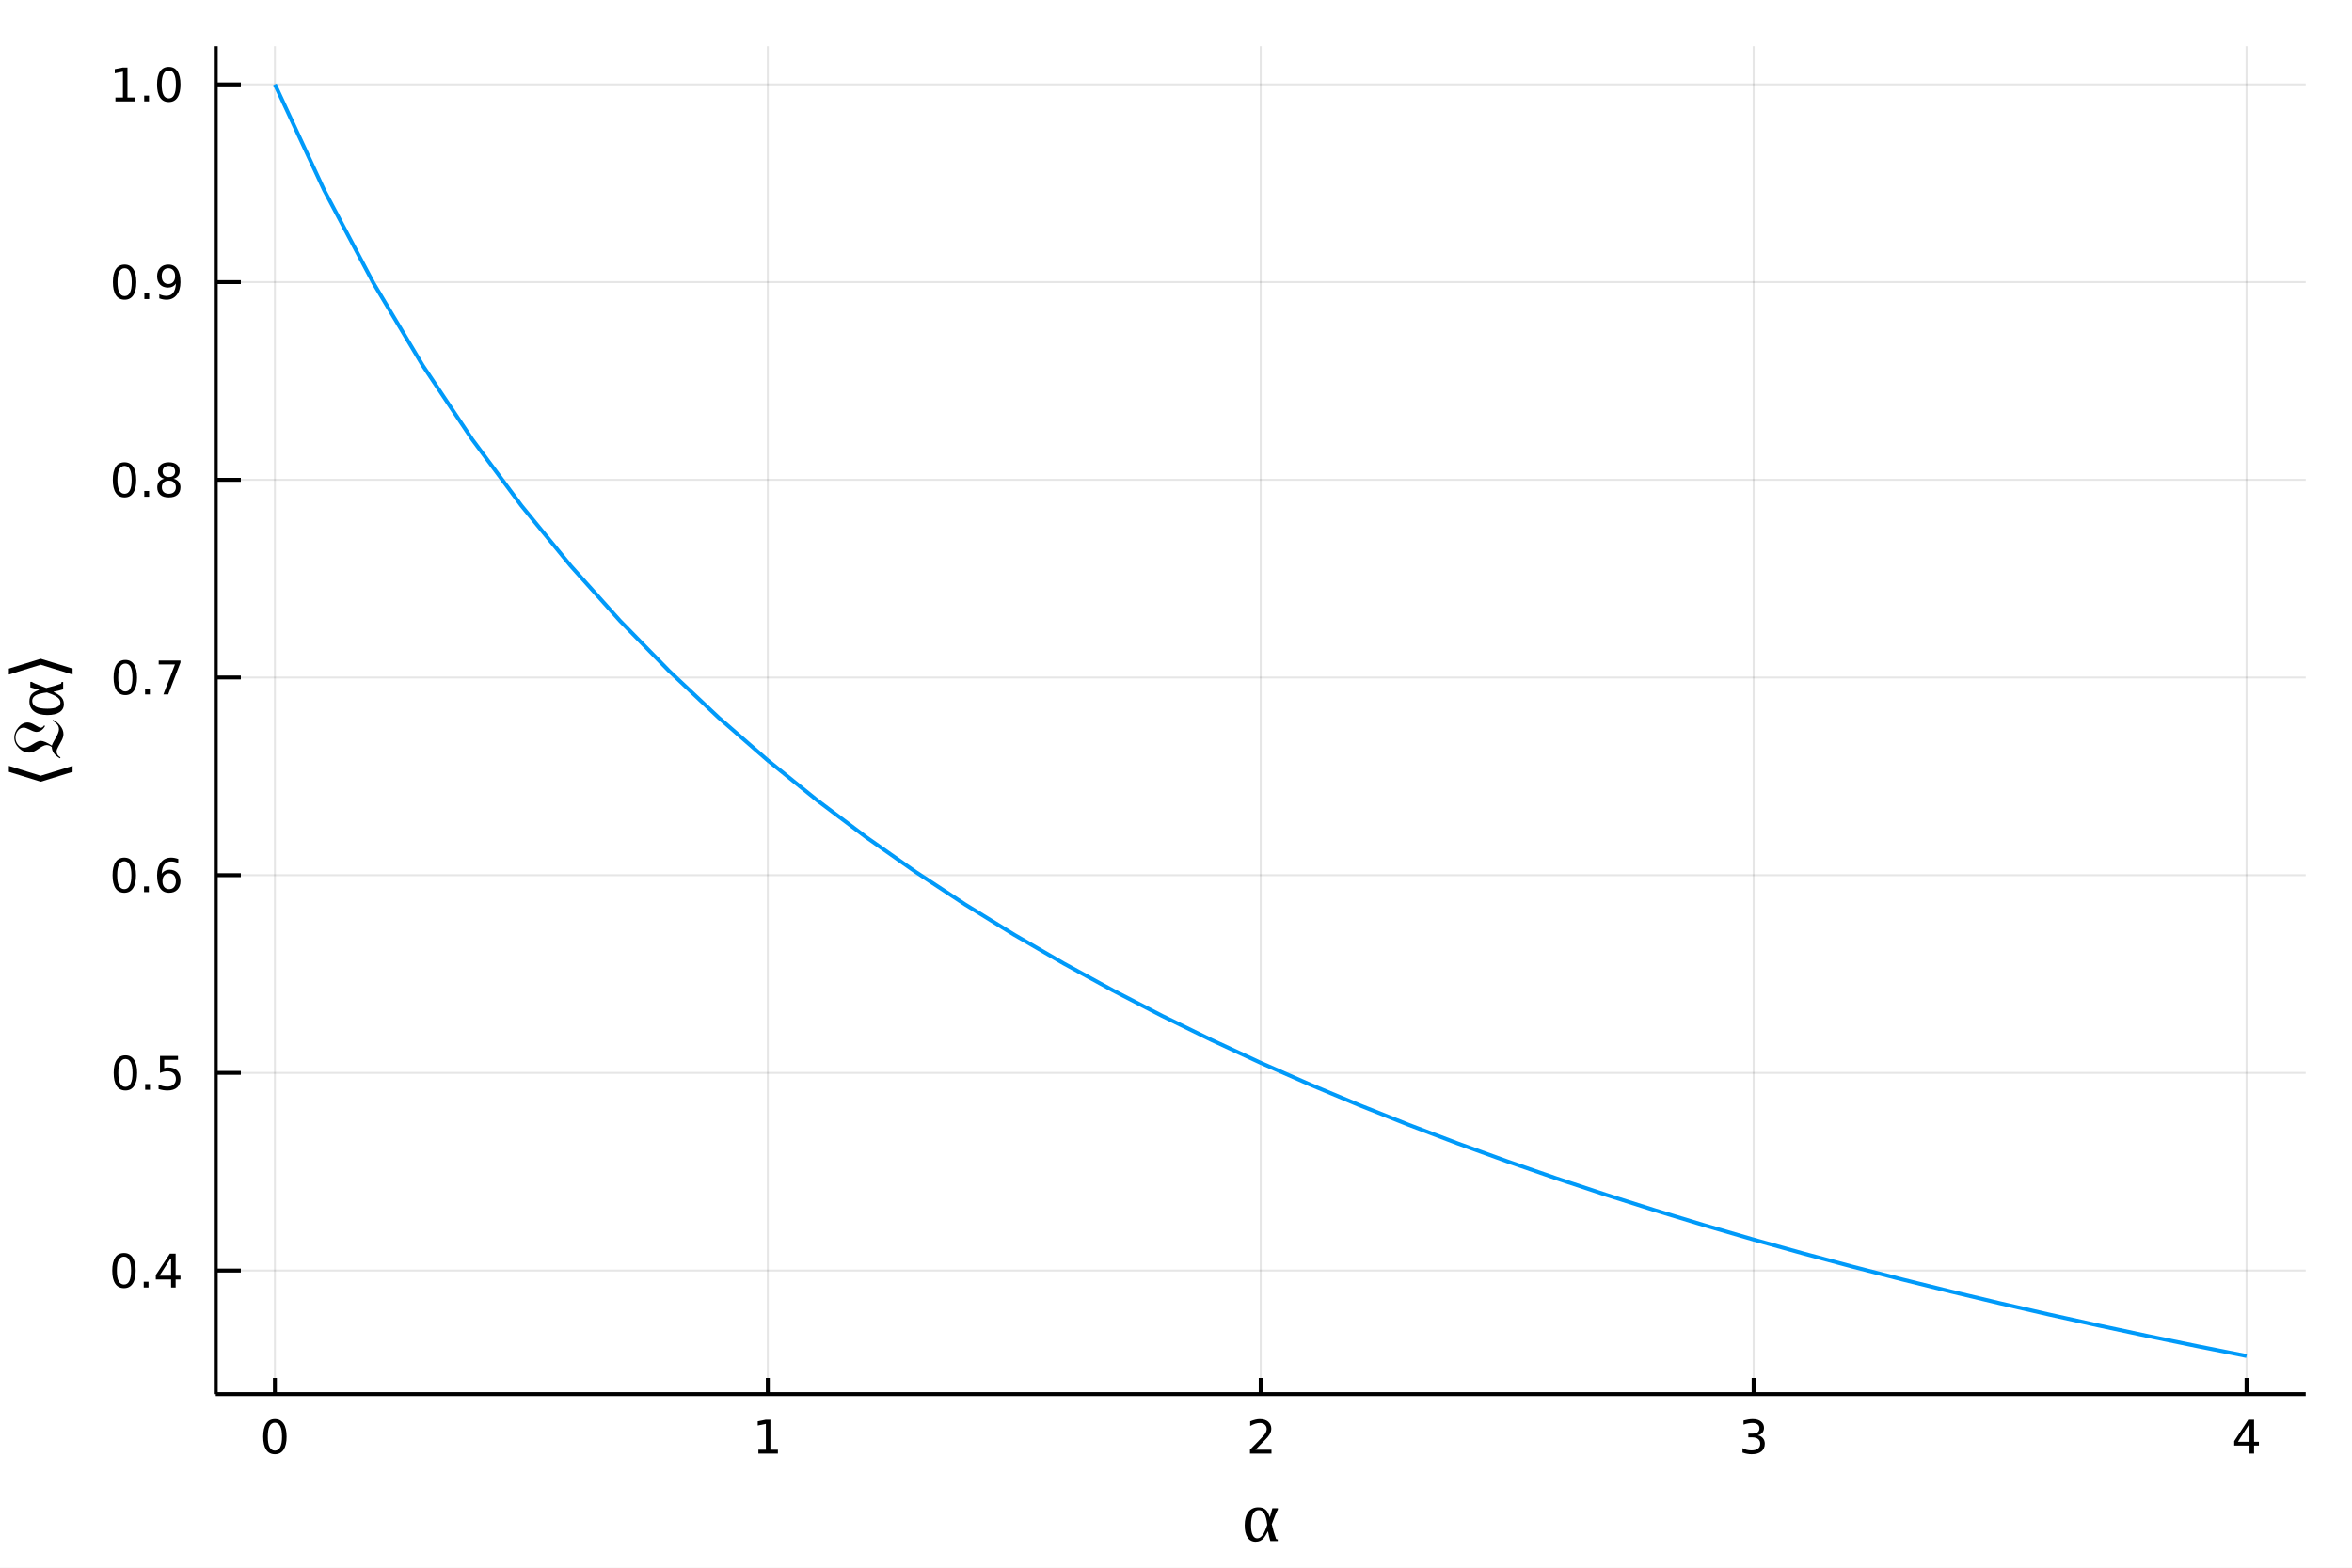
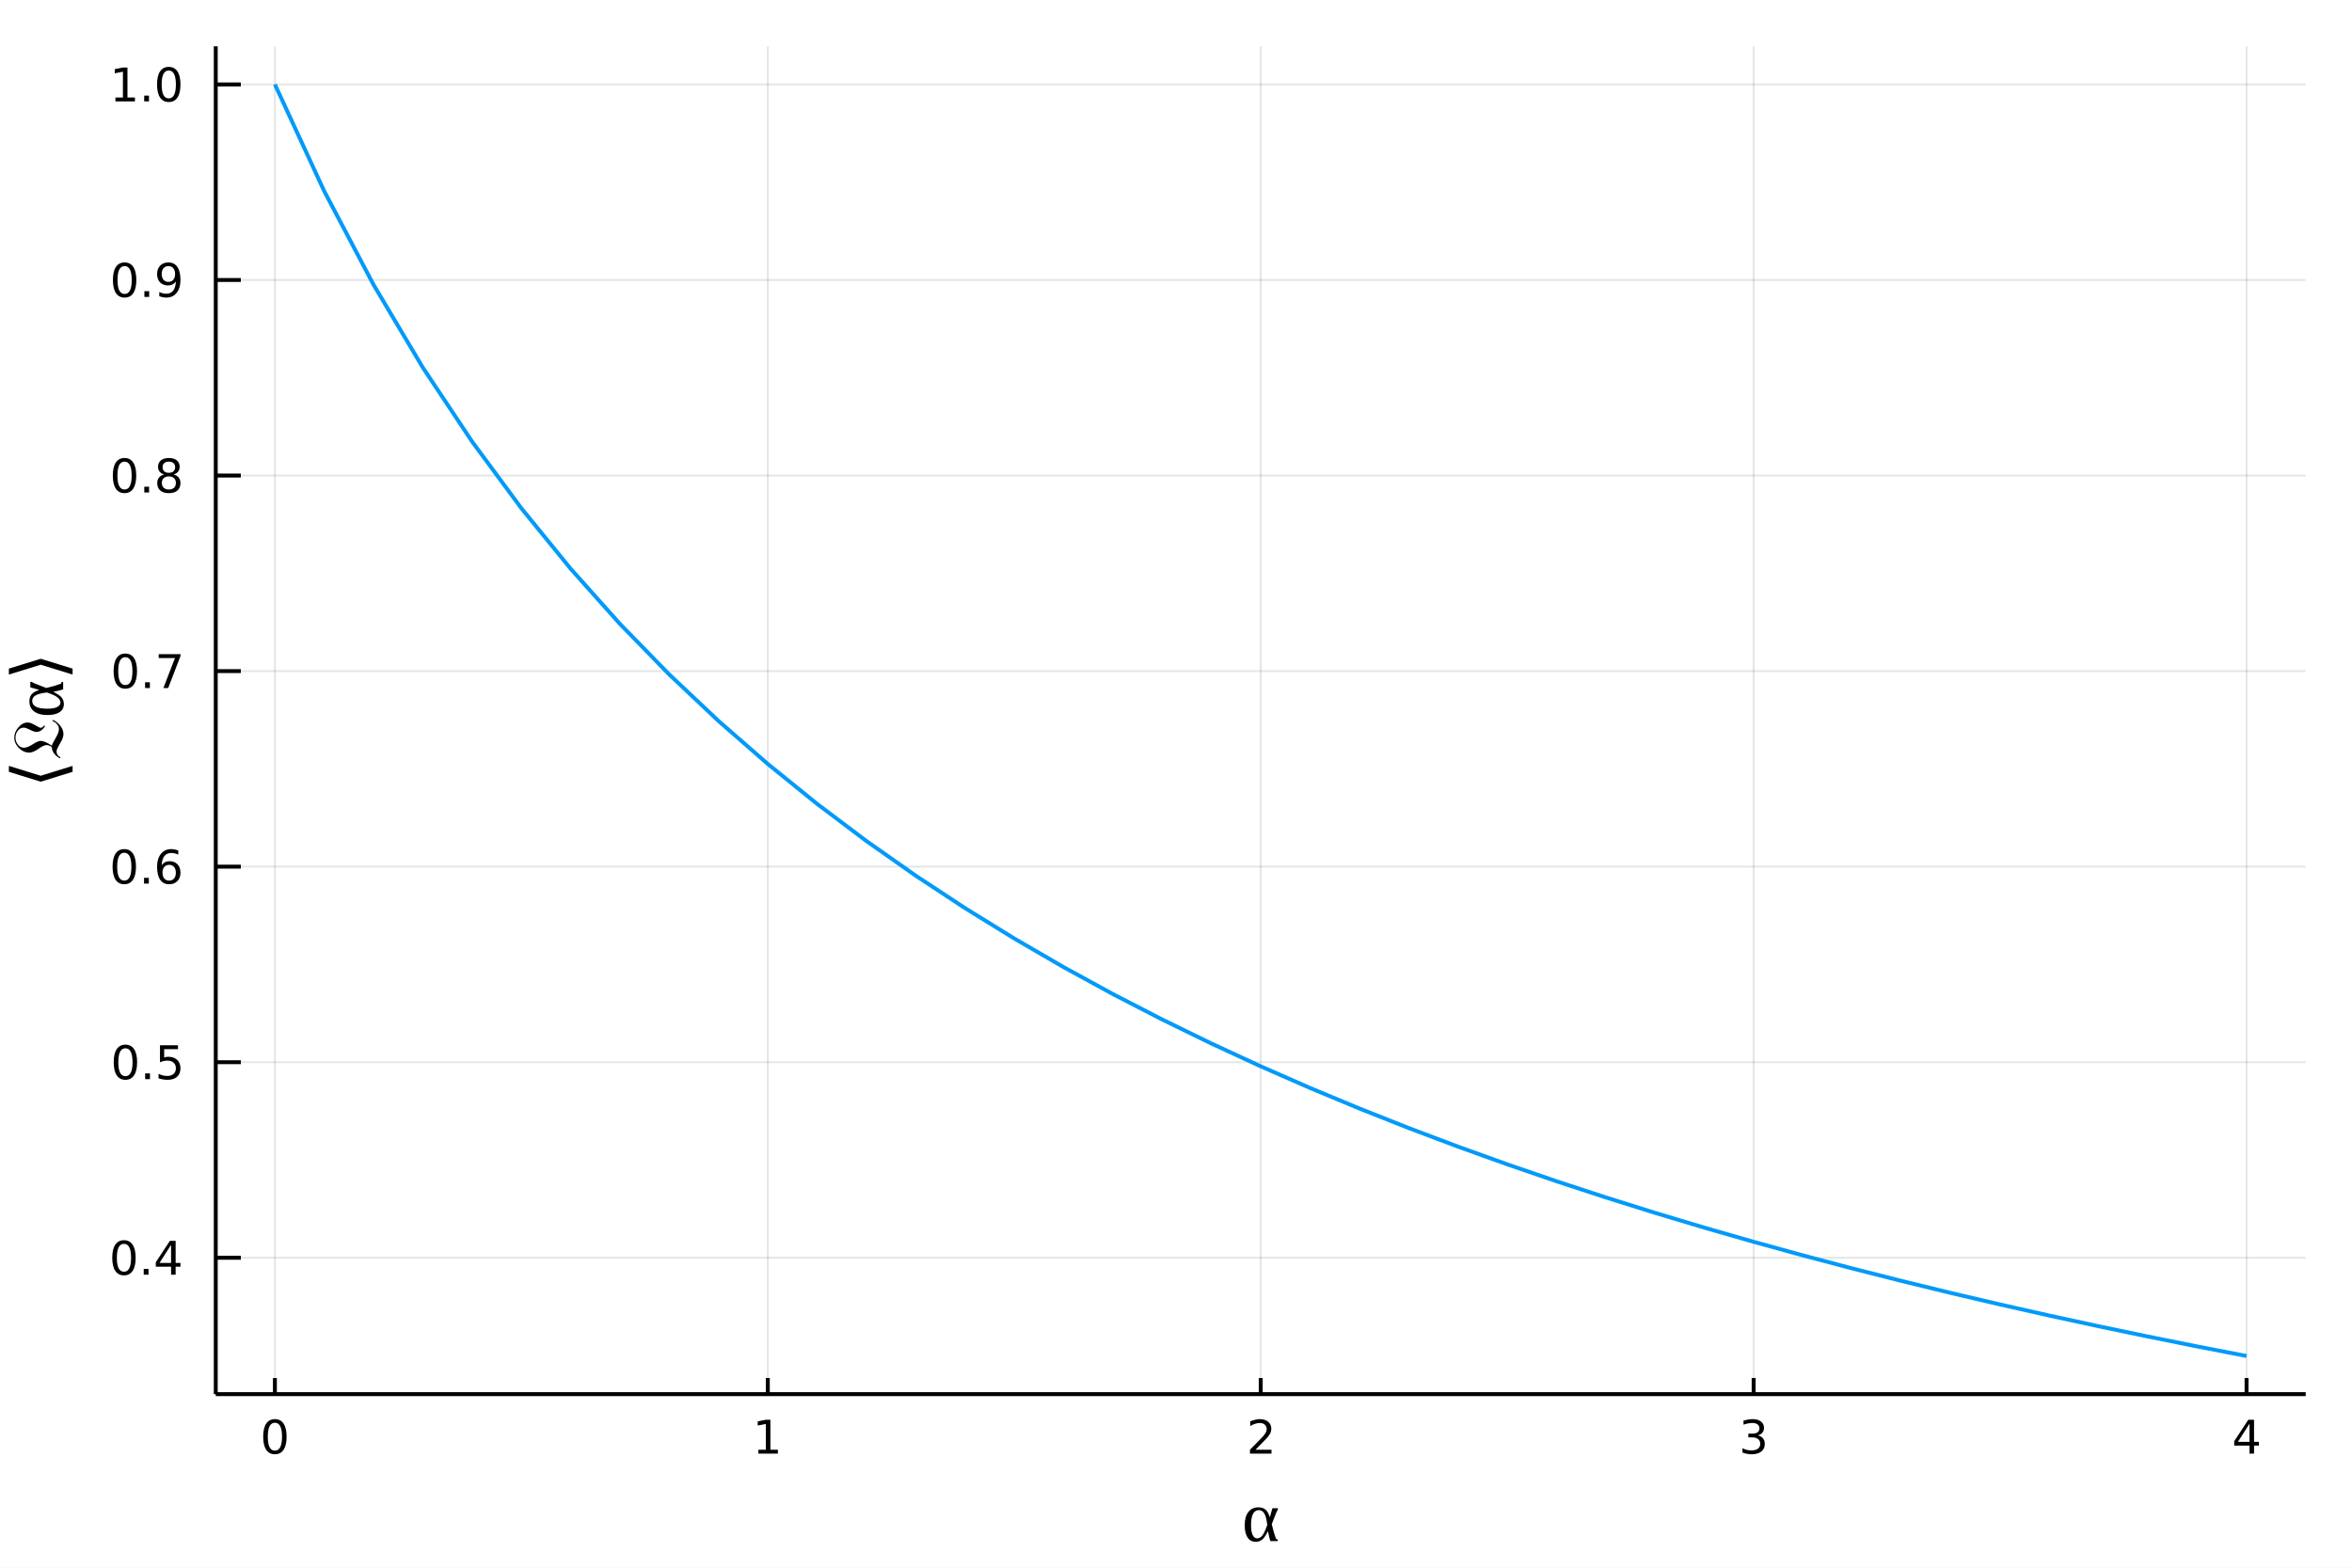
<svg xmlns="http://www.w3.org/2000/svg" width="600" height="400" viewBox="0 0 2400 1600">
  <defs>
-     <clipPath id="clip570">
+     <clipPath id="clip580">
      <rect x="0" y="0" width="2400" height="1600" />
    </clipPath>
  </defs>
-   <path clip-path="url(#clip570)" d=" M0 1600 L2400 1600 L2400 0 L0 0  Z   " fill="#ffffff" fill-rule="evenodd" fill-opacity="1" />
+   <path clip-path="url(#clip580)" d=" M0 1600 L2400 1600 L2400 0 L0 0  Z   " fill="#ffffff" fill-rule="evenodd" fill-opacity="1" />
  <defs>
-     <clipPath id="clip571">
+     <clipPath id="clip581">
      <rect x="480" y="0" width="1681" height="1600" />
    </clipPath>
  </defs>
-   <path clip-path="url(#clip570)" d=" M220.153 1422.89 L2352.76 1422.89 L2352.76 47.244 L220.153 47.244  Z   " fill="#ffffff" fill-rule="evenodd" fill-opacity="1" />
+   <path clip-path="url(#clip580)" d=" M220.153 1422.89 L2352.76 1422.89 L2352.76 47.244 L220.153 47.244  Z   " fill="#ffffff" fill-rule="evenodd" fill-opacity="1" />
  <defs>
-     <clipPath id="clip572">
+     <clipPath id="clip582">
      <rect x="220" y="47" width="2134" height="1377" />
    </clipPath>
  </defs>
-   <polyline clip-path="url(#clip572)" style="stroke:#000000; stroke-linecap:butt; stroke-linejoin:round; stroke-width:2; stroke-opacity:0.1; fill:none" points="   280.51,1422.89 280.51,47.244    " />
-   <polyline clip-path="url(#clip572)" style="stroke:#000000; stroke-linecap:butt; stroke-linejoin:round; stroke-width:2; stroke-opacity:0.1; fill:none" points="   783.482,1422.89 783.482,47.244    " />
-   <polyline clip-path="url(#clip572)" style="stroke:#000000; stroke-linecap:butt; stroke-linejoin:round; stroke-width:2; stroke-opacity:0.1; fill:none" points="   1286.45,1422.89 1286.45,47.244    " />
-   <polyline clip-path="url(#clip572)" style="stroke:#000000; stroke-linecap:butt; stroke-linejoin:round; stroke-width:2; stroke-opacity:0.1; fill:none" points="   1789.43,1422.89 1789.43,47.244    " />
-   <polyline clip-path="url(#clip572)" style="stroke:#000000; stroke-linecap:butt; stroke-linejoin:round; stroke-width:2; stroke-opacity:0.1; fill:none" points="   2292.4,1422.89 2292.4,47.244    " />
-   <polyline clip-path="url(#clip570)" style="stroke:#000000; stroke-linecap:butt; stroke-linejoin:round; stroke-width:4; stroke-opacity:1; fill:none" points="   220.153,1422.89 2352.76,1422.89    " />
-   <polyline clip-path="url(#clip570)" style="stroke:#000000; stroke-linecap:butt; stroke-linejoin:round; stroke-width:4; stroke-opacity:1; fill:none" points="   280.51,1422.89 280.51,1406.38    " />
-   <polyline clip-path="url(#clip570)" style="stroke:#000000; stroke-linecap:butt; stroke-linejoin:round; stroke-width:4; stroke-opacity:1; fill:none" points="   783.482,1422.89 783.482,1406.38    " />
-   <polyline clip-path="url(#clip570)" style="stroke:#000000; stroke-linecap:butt; stroke-linejoin:round; stroke-width:4; stroke-opacity:1; fill:none" points="   1286.45,1422.89 1286.45,1406.38    " />
-   <polyline clip-path="url(#clip570)" style="stroke:#000000; stroke-linecap:butt; stroke-linejoin:round; stroke-width:4; stroke-opacity:1; fill:none" points="   1789.43,1422.89 1789.43,1406.38    " />
-   <polyline clip-path="url(#clip570)" style="stroke:#000000; stroke-linecap:butt; stroke-linejoin:round; stroke-width:4; stroke-opacity:1; fill:none" points="   2292.4,1422.89 2292.4,1406.38    " />
-   <path clip-path="url(#clip570)" d="M280.51 1452.08 Q276.899 1452.08 275.07 1455.65 Q273.265 1459.19 273.265 1466.32 Q273.265 1473.43 275.07 1476.99 Q276.899 1480.53 280.51 1480.53 Q284.144 1480.53 285.95 1476.99 Q287.779 1473.43 287.779 1466.32 Q287.779 1459.19 285.95 1455.65 Q284.144 1452.08 280.51 1452.08 M280.51 1448.38 Q286.32 1448.38 289.376 1452.99 Q292.454 1457.57 292.454 1466.32 Q292.454 1475.05 289.376 1479.65 Q286.32 1484.24 280.51 1484.24 Q274.7 1484.24 271.621 1479.65 Q268.566 1475.05 268.566 1466.32 Q268.566 1457.57 271.621 1452.99 Q274.7 1448.38 280.51 1448.38 Z" fill="#000000" fill-rule="evenodd" fill-opacity="1" />
-   <path clip-path="url(#clip570)" d="M773.864 1479.63 L781.503 1479.63 L781.503 1453.26 L773.193 1454.93 L773.193 1450.67 L781.457 1449 L786.133 1449 L786.133 1479.63 L793.772 1479.63 L793.772 1483.56 L773.864 1483.56 L773.864 1479.63 Z" fill="#000000" fill-rule="evenodd" fill-opacity="1" />
-   <path clip-path="url(#clip570)" d="M1281.11 1479.63 L1297.43 1479.63 L1297.43 1483.56 L1275.48 1483.56 L1275.48 1479.63 Q1278.14 1476.87 1282.73 1472.25 Q1287.33 1467.59 1288.51 1466.25 Q1290.76 1463.73 1291.64 1461.99 Q1292.54 1460.23 1292.54 1458.54 Q1292.54 1455.79 1290.6 1454.05 Q1288.68 1452.31 1285.58 1452.31 Q1283.38 1452.31 1280.92 1453.08 Q1278.49 1453.84 1275.71 1455.39 L1275.71 1450.67 Q1278.54 1449.54 1280.99 1448.96 Q1283.45 1448.38 1285.48 1448.38 Q1290.85 1448.38 1294.05 1451.06 Q1297.24 1453.75 1297.24 1458.24 Q1297.24 1460.37 1296.43 1462.29 Q1295.64 1464.19 1293.54 1466.78 Q1292.96 1467.45 1289.86 1470.67 Q1286.76 1473.87 1281.11 1479.63 Z" fill="#000000" fill-rule="evenodd" fill-opacity="1" />
-   <path clip-path="url(#clip570)" d="M1793.67 1464.93 Q1797.03 1465.65 1798.91 1467.92 Q1800.8 1470.19 1800.8 1473.52 Q1800.8 1478.63 1797.29 1481.44 Q1793.77 1484.24 1787.29 1484.24 Q1785.11 1484.24 1782.8 1483.8 Q1780.5 1483.38 1778.05 1482.52 L1778.05 1478.01 Q1779.99 1479.14 1782.31 1479.72 Q1784.62 1480.3 1787.15 1480.3 Q1791.54 1480.3 1793.84 1478.56 Q1796.15 1476.83 1796.15 1473.52 Q1796.15 1470.46 1794 1468.75 Q1791.87 1467.01 1788.05 1467.01 L1784.02 1467.01 L1784.02 1463.17 L1788.23 1463.17 Q1791.68 1463.17 1793.51 1461.81 Q1795.34 1460.42 1795.34 1457.82 Q1795.34 1455.16 1793.44 1453.75 Q1791.57 1452.31 1788.05 1452.31 Q1786.13 1452.31 1783.93 1452.73 Q1781.73 1453.15 1779.09 1454.03 L1779.09 1449.86 Q1781.75 1449.12 1784.07 1448.75 Q1786.41 1448.38 1788.47 1448.38 Q1793.79 1448.38 1796.89 1450.81 Q1799.99 1453.22 1799.99 1457.34 Q1799.99 1460.21 1798.35 1462.2 Q1796.71 1464.17 1793.67 1464.93 Z" fill="#000000" fill-rule="evenodd" fill-opacity="1" />
-   <path clip-path="url(#clip570)" d="M2295.41 1453.08 L2283.6 1471.53 L2295.41 1471.53 L2295.41 1453.08 M2294.18 1449 L2300.06 1449 L2300.06 1471.53 L2304.99 1471.53 L2304.99 1475.42 L2300.06 1475.42 L2300.06 1483.56 L2295.41 1483.56 L2295.41 1475.42 L2279.81 1475.42 L2279.81 1470.9 L2294.18 1449 Z" fill="#000000" fill-rule="evenodd" fill-opacity="1" />
-   <g clip-path="url(#clip570)">
+   <polyline clip-path="url(#clip582)" style="stroke:#000000; stroke-linecap:butt; stroke-linejoin:round; stroke-width:2; stroke-opacity:0.1; fill:none" points="   280.51,1422.89 280.51,47.244    " />
+   <polyline clip-path="url(#clip582)" style="stroke:#000000; stroke-linecap:butt; stroke-linejoin:round; stroke-width:2; stroke-opacity:0.1; fill:none" points="   783.482,1422.89 783.482,47.244    " />
+   <polyline clip-path="url(#clip582)" style="stroke:#000000; stroke-linecap:butt; stroke-linejoin:round; stroke-width:2; stroke-opacity:0.1; fill:none" points="   1286.45,1422.89 1286.45,47.244    " />
+   <polyline clip-path="url(#clip582)" style="stroke:#000000; stroke-linecap:butt; stroke-linejoin:round; stroke-width:2; stroke-opacity:0.1; fill:none" points="   1789.43,1422.89 1789.43,47.244    " />
+   <polyline clip-path="url(#clip582)" style="stroke:#000000; stroke-linecap:butt; stroke-linejoin:round; stroke-width:2; stroke-opacity:0.1; fill:none" points="   2292.4,1422.89 2292.4,47.244    " />
+   <polyline clip-path="url(#clip580)" style="stroke:#000000; stroke-linecap:butt; stroke-linejoin:round; stroke-width:4; stroke-opacity:1; fill:none" points="   220.153,1422.89 2352.76,1422.89    " />
+   <polyline clip-path="url(#clip580)" style="stroke:#000000; stroke-linecap:butt; stroke-linejoin:round; stroke-width:4; stroke-opacity:1; fill:none" points="   280.51,1422.89 280.51,1406.38    " />
+   <polyline clip-path="url(#clip580)" style="stroke:#000000; stroke-linecap:butt; stroke-linejoin:round; stroke-width:4; stroke-opacity:1; fill:none" points="   783.482,1422.89 783.482,1406.38    " />
+   <polyline clip-path="url(#clip580)" style="stroke:#000000; stroke-linecap:butt; stroke-linejoin:round; stroke-width:4; stroke-opacity:1; fill:none" points="   1286.45,1422.89 1286.45,1406.38    " />
+   <polyline clip-path="url(#clip580)" style="stroke:#000000; stroke-linecap:butt; stroke-linejoin:round; stroke-width:4; stroke-opacity:1; fill:none" points="   1789.43,1422.89 1789.43,1406.38    " />
+   <polyline clip-path="url(#clip580)" style="stroke:#000000; stroke-linecap:butt; stroke-linejoin:round; stroke-width:4; stroke-opacity:1; fill:none" points="   2292.4,1422.89 2292.4,1406.38    " />
+   <path clip-path="url(#clip580)" d="M280.51 1452.08 Q276.899 1452.08 275.07 1455.65 Q273.265 1459.19 273.265 1466.32 Q273.265 1473.43 275.07 1476.99 Q276.899 1480.53 280.51 1480.53 Q284.144 1480.53 285.95 1476.99 Q287.779 1473.43 287.779 1466.32 Q287.779 1459.19 285.95 1455.65 Q284.144 1452.08 280.51 1452.08 M280.51 1448.38 Q286.32 1448.38 289.376 1452.99 Q292.454 1457.57 292.454 1466.32 Q292.454 1475.05 289.376 1479.65 Q286.32 1484.24 280.51 1484.24 Q274.7 1484.24 271.621 1479.65 Q268.566 1475.05 268.566 1466.32 Q268.566 1457.57 271.621 1452.99 Q274.7 1448.38 280.51 1448.38 Z" fill="#000000" fill-rule="evenodd" fill-opacity="1" />
+   <path clip-path="url(#clip580)" d="M773.864 1479.63 L781.503 1479.63 L781.503 1453.26 L773.193 1454.93 L773.193 1450.67 L781.457 1449 L786.133 1449 L786.133 1479.63 L793.772 1479.63 L793.772 1483.56 L773.864 1483.56 L773.864 1479.63 Z" fill="#000000" fill-rule="evenodd" fill-opacity="1" />
+   <path clip-path="url(#clip580)" d="M1281.11 1479.63 L1297.43 1479.63 L1297.43 1483.56 L1275.48 1483.56 L1275.48 1479.63 Q1278.14 1476.87 1282.73 1472.25 Q1287.33 1467.59 1288.51 1466.25 Q1290.76 1463.73 1291.64 1461.99 Q1292.54 1460.23 1292.54 1458.54 Q1292.54 1455.79 1290.6 1454.05 Q1288.68 1452.31 1285.58 1452.31 Q1283.38 1452.31 1280.92 1453.08 Q1278.49 1453.84 1275.71 1455.39 L1275.71 1450.67 Q1278.54 1449.54 1280.99 1448.96 Q1283.45 1448.38 1285.48 1448.38 Q1290.85 1448.38 1294.05 1451.06 Q1297.24 1453.75 1297.24 1458.24 Q1297.24 1460.37 1296.43 1462.29 Q1295.64 1464.19 1293.54 1466.78 Q1292.96 1467.45 1289.86 1470.67 Q1286.76 1473.87 1281.11 1479.63 Z" fill="#000000" fill-rule="evenodd" fill-opacity="1" />
+   <path clip-path="url(#clip580)" d="M1793.67 1464.93 Q1797.03 1465.65 1798.91 1467.92 Q1800.8 1470.19 1800.8 1473.52 Q1800.8 1478.63 1797.29 1481.44 Q1793.77 1484.24 1787.29 1484.24 Q1785.11 1484.24 1782.8 1483.8 Q1780.5 1483.38 1778.05 1482.52 L1778.05 1478.01 Q1779.99 1479.14 1782.31 1479.72 Q1784.62 1480.3 1787.15 1480.3 Q1791.54 1480.3 1793.84 1478.56 Q1796.15 1476.83 1796.15 1473.52 Q1796.15 1470.46 1794 1468.75 Q1791.87 1467.01 1788.05 1467.01 L1784.02 1467.01 L1784.02 1463.17 L1788.23 1463.17 Q1791.68 1463.17 1793.51 1461.81 Q1795.34 1460.42 1795.34 1457.82 Q1795.34 1455.16 1793.44 1453.75 Q1791.57 1452.31 1788.05 1452.31 Q1786.13 1452.31 1783.93 1452.73 Q1781.73 1453.15 1779.09 1454.03 L1779.09 1449.86 Q1781.75 1449.12 1784.07 1448.75 Q1786.41 1448.38 1788.47 1448.38 Q1793.79 1448.38 1796.89 1450.81 Q1799.99 1453.22 1799.99 1457.34 Q1799.99 1460.21 1798.35 1462.2 Q1796.71 1464.17 1793.67 1464.93 Z" fill="#000000" fill-rule="evenodd" fill-opacity="1" />
+   <path clip-path="url(#clip580)" d="M2295.41 1453.08 L2283.6 1471.53 L2295.41 1471.53 L2295.41 1453.08 M2294.18 1449 L2300.06 1449 L2300.06 1471.53 L2304.99 1471.53 L2304.99 1475.42 L2300.06 1475.42 L2300.06 1483.56 L2295.41 1483.56 L2295.41 1475.42 L2279.81 1475.42 L2279.81 1470.9 L2294.18 1449 Z" fill="#000000" fill-rule="evenodd" fill-opacity="1" />
+   <g clip-path="url(#clip580)">
    <text style="fill:#000000; fill-opacity:1; font-family:Times New Roman,TimesNewRoman,Times,Baskerville,Georgia,serif; font-size:73px; text-anchor:middle;" transform="rotate(0, 1286.45, 1572.84)" x="1286.45" y="1572.84">α</text>
  </g>
-   <polyline clip-path="url(#clip572)" style="stroke:#000000; stroke-linecap:butt; stroke-linejoin:round; stroke-width:2; stroke-opacity:0.1; fill:none" points="   220.153,1296.75 2352.76,1296.75    " />
-   <polyline clip-path="url(#clip572)" style="stroke:#000000; stroke-linecap:butt; stroke-linejoin:round; stroke-width:2; stroke-opacity:0.1; fill:none" points="   220.153,1094.99 2352.76,1094.99    " />
-   <polyline clip-path="url(#clip572)" style="stroke:#000000; stroke-linecap:butt; stroke-linejoin:round; stroke-width:2; stroke-opacity:0.1; fill:none" points="   220.153,893.227 2352.76,893.227    " />
-   <polyline clip-path="url(#clip572)" style="stroke:#000000; stroke-linecap:butt; stroke-linejoin:round; stroke-width:2; stroke-opacity:0.1; fill:none" points="   220.153,691.465 2352.76,691.465    " />
-   <polyline clip-path="url(#clip572)" style="stroke:#000000; stroke-linecap:butt; stroke-linejoin:round; stroke-width:2; stroke-opacity:0.1; fill:none" points="   220.153,489.702 2352.76,489.702    " />
-   <polyline clip-path="url(#clip572)" style="stroke:#000000; stroke-linecap:butt; stroke-linejoin:round; stroke-width:2; stroke-opacity:0.1; fill:none" points="   220.153,287.94 2352.76,287.94    " />
-   <polyline clip-path="url(#clip572)" style="stroke:#000000; stroke-linecap:butt; stroke-linejoin:round; stroke-width:2; stroke-opacity:0.1; fill:none" points="   220.153,86.177 2352.76,86.177    " />
-   <polyline clip-path="url(#clip570)" style="stroke:#000000; stroke-linecap:butt; stroke-linejoin:round; stroke-width:4; stroke-opacity:1; fill:none" points="   220.153,1422.89 220.153,47.244    " />
-   <polyline clip-path="url(#clip570)" style="stroke:#000000; stroke-linecap:butt; stroke-linejoin:round; stroke-width:4; stroke-opacity:1; fill:none" points="   220.153,1296.75 245.745,1296.75    " />
-   <polyline clip-path="url(#clip570)" style="stroke:#000000; stroke-linecap:butt; stroke-linejoin:round; stroke-width:4; stroke-opacity:1; fill:none" points="   220.153,1094.99 245.745,1094.99    " />
-   <polyline clip-path="url(#clip570)" style="stroke:#000000; stroke-linecap:butt; stroke-linejoin:round; stroke-width:4; stroke-opacity:1; fill:none" points="   220.153,893.227 245.745,893.227    " />
-   <polyline clip-path="url(#clip570)" style="stroke:#000000; stroke-linecap:butt; stroke-linejoin:round; stroke-width:4; stroke-opacity:1; fill:none" points="   220.153,691.465 245.745,691.465    " />
-   <polyline clip-path="url(#clip570)" style="stroke:#000000; stroke-linecap:butt; stroke-linejoin:round; stroke-width:4; stroke-opacity:1; fill:none" points="   220.153,489.702 245.745,489.702    " />
-   <polyline clip-path="url(#clip570)" style="stroke:#000000; stroke-linecap:butt; stroke-linejoin:round; stroke-width:4; stroke-opacity:1; fill:none" points="   220.153,287.94 245.745,287.94    " />
-   <polyline clip-path="url(#clip570)" style="stroke:#000000; stroke-linecap:butt; stroke-linejoin:round; stroke-width:4; stroke-opacity:1; fill:none" points="   220.153,86.177 245.745,86.177    " />
-   <path clip-path="url(#clip570)" d="M126.492 1282.55 Q122.881 1282.55 121.052 1286.12 Q119.246 1289.66 119.246 1296.79 Q119.246 1303.89 121.052 1307.46 Q122.881 1311 126.492 1311 Q130.126 1311 131.931 1307.46 Q133.76 1303.89 133.76 1296.79 Q133.76 1289.66 131.931 1286.12 Q130.126 1282.55 126.492 1282.55 M126.492 1278.85 Q132.302 1278.85 135.357 1283.45 Q138.436 1288.04 138.436 1296.79 Q138.436 1305.51 135.357 1310.12 Q132.302 1314.7 126.492 1314.7 Q120.682 1314.7 117.603 1310.12 Q114.547 1305.51 114.547 1296.79 Q114.547 1288.04 117.603 1283.45 Q120.682 1278.85 126.492 1278.85 Z" fill="#000000" fill-rule="evenodd" fill-opacity="1" />
-   <path clip-path="url(#clip570)" d="M146.654 1308.15 L151.538 1308.15 L151.538 1314.03 L146.654 1314.03 L146.654 1308.15 Z" fill="#000000" fill-rule="evenodd" fill-opacity="1" />
-   <path clip-path="url(#clip570)" d="M174.57 1283.55 L162.765 1302 L174.57 1302 L174.57 1283.55 M173.343 1279.47 L179.223 1279.47 L179.223 1302 L184.153 1302 L184.153 1305.88 L179.223 1305.88 L179.223 1314.03 L174.57 1314.03 L174.57 1305.88 L158.968 1305.88 L158.968 1301.37 L173.343 1279.47 Z" fill="#000000" fill-rule="evenodd" fill-opacity="1" />
-   <path clip-path="url(#clip570)" d="M127.973 1080.79 Q124.362 1080.79 122.533 1084.35 Q120.728 1087.89 120.728 1095.02 Q120.728 1102.13 122.533 1105.7 Q124.362 1109.24 127.973 1109.24 Q131.607 1109.24 133.413 1105.7 Q135.242 1102.13 135.242 1095.02 Q135.242 1087.89 133.413 1084.35 Q131.607 1080.79 127.973 1080.79 M127.973 1077.08 Q133.783 1077.08 136.839 1081.69 Q139.918 1086.27 139.918 1095.02 Q139.918 1103.75 136.839 1108.36 Q133.783 1112.94 127.973 1112.94 Q122.163 1112.94 119.084 1108.36 Q116.029 1103.75 116.029 1095.02 Q116.029 1086.27 119.084 1081.69 Q122.163 1077.08 127.973 1077.08 Z" fill="#000000" fill-rule="evenodd" fill-opacity="1" />
-   <path clip-path="url(#clip570)" d="M148.135 1106.39 L153.019 1106.39 L153.019 1112.27 L148.135 1112.27 L148.135 1106.39 Z" fill="#000000" fill-rule="evenodd" fill-opacity="1" />
-   <path clip-path="url(#clip570)" d="M163.251 1077.71 L181.607 1077.71 L181.607 1081.65 L167.533 1081.65 L167.533 1090.12 Q168.552 1089.77 169.57 1089.61 Q170.589 1089.42 171.607 1089.42 Q177.394 1089.42 180.774 1092.59 Q184.153 1095.77 184.153 1101.18 Q184.153 1106.76 180.681 1109.86 Q177.209 1112.94 170.89 1112.94 Q168.714 1112.94 166.445 1112.57 Q164.2 1112.2 161.792 1111.46 L161.792 1106.76 Q163.876 1107.89 166.098 1108.45 Q168.32 1109.01 170.797 1109.01 Q174.802 1109.01 177.14 1106.9 Q179.477 1104.79 179.477 1101.18 Q179.477 1097.57 177.14 1095.46 Q174.802 1093.36 170.797 1093.36 Q168.922 1093.36 167.047 1093.77 Q165.195 1094.19 163.251 1095.07 L163.251 1077.71 Z" fill="#000000" fill-rule="evenodd" fill-opacity="1" />
-   <path clip-path="url(#clip570)" d="M126.816 879.026 Q123.205 879.026 121.376 882.591 Q119.57 886.133 119.57 893.262 Q119.57 900.369 121.376 903.933 Q123.205 907.475 126.816 907.475 Q130.45 907.475 132.256 903.933 Q134.084 900.369 134.084 893.262 Q134.084 886.133 132.256 882.591 Q130.45 879.026 126.816 879.026 M126.816 875.322 Q132.626 875.322 135.681 879.929 Q138.76 884.512 138.76 893.262 Q138.76 901.989 135.681 906.595 Q132.626 911.179 126.816 911.179 Q121.006 911.179 117.927 906.595 Q114.871 901.989 114.871 893.262 Q114.871 884.512 117.927 879.929 Q121.006 875.322 126.816 875.322 Z" fill="#000000" fill-rule="evenodd" fill-opacity="1" />
-   <path clip-path="url(#clip570)" d="M146.978 904.628 L151.862 904.628 L151.862 910.507 L146.978 910.507 L146.978 904.628 Z" fill="#000000" fill-rule="evenodd" fill-opacity="1" />
-   <path clip-path="url(#clip570)" d="M172.626 891.364 Q169.478 891.364 167.626 893.517 Q165.797 895.67 165.797 899.419 Q165.797 903.146 167.626 905.322 Q169.478 907.475 172.626 907.475 Q175.774 907.475 177.603 905.322 Q179.454 903.146 179.454 899.419 Q179.454 895.67 177.603 893.517 Q175.774 891.364 172.626 891.364 M181.908 876.711 L181.908 880.971 Q180.149 880.137 178.343 879.697 Q176.561 879.258 174.802 879.258 Q170.172 879.258 167.718 882.383 Q165.288 885.508 164.941 891.827 Q166.306 889.813 168.366 888.748 Q170.427 887.66 172.903 887.66 Q178.112 887.66 181.121 890.832 Q184.153 893.98 184.153 899.419 Q184.153 904.744 181.005 907.961 Q177.857 911.179 172.626 911.179 Q166.63 911.179 163.459 906.595 Q160.288 901.989 160.288 893.262 Q160.288 885.068 164.177 880.207 Q168.066 875.322 174.616 875.322 Q176.376 875.322 178.158 875.67 Q179.964 876.017 181.908 876.711 Z" fill="#000000" fill-rule="evenodd" fill-opacity="1" />
-   <path clip-path="url(#clip570)" d="M127.881 677.264 Q124.269 677.264 122.441 680.828 Q120.635 684.37 120.635 691.5 Q120.635 698.606 122.441 702.171 Q124.269 705.713 127.881 705.713 Q131.515 705.713 133.32 702.171 Q135.149 698.606 135.149 691.5 Q135.149 684.37 133.32 680.828 Q131.515 677.264 127.881 677.264 M127.881 673.56 Q133.691 673.56 136.746 678.166 Q139.825 682.75 139.825 691.5 Q139.825 700.226 136.746 704.833 Q133.691 709.416 127.881 709.416 Q122.07 709.416 118.992 704.833 Q115.936 700.226 115.936 691.5 Q115.936 682.75 118.992 678.166 Q122.07 673.56 127.881 673.56 Z" fill="#000000" fill-rule="evenodd" fill-opacity="1" />
-   <path clip-path="url(#clip570)" d="M148.042 702.865 L152.927 702.865 L152.927 708.745 L148.042 708.745 L148.042 702.865 Z" fill="#000000" fill-rule="evenodd" fill-opacity="1" />
-   <path clip-path="url(#clip570)" d="M161.931 674.185 L184.153 674.185 L184.153 676.176 L171.607 708.745 L166.723 708.745 L178.528 678.12 L161.931 678.12 L161.931 674.185 Z" fill="#000000" fill-rule="evenodd" fill-opacity="1" />
-   <path clip-path="url(#clip570)" d="M127.07 475.501 Q123.459 475.501 121.631 479.066 Q119.825 482.608 119.825 489.737 Q119.825 496.844 121.631 500.408 Q123.459 503.95 127.07 503.95 Q130.705 503.95 132.51 500.408 Q134.339 496.844 134.339 489.737 Q134.339 482.608 132.51 479.066 Q130.705 475.501 127.07 475.501 M127.07 471.797 Q132.881 471.797 135.936 476.404 Q139.015 480.987 139.015 489.737 Q139.015 498.464 135.936 503.07 Q132.881 507.654 127.07 507.654 Q121.26 507.654 118.182 503.07 Q115.126 498.464 115.126 489.737 Q115.126 480.987 118.182 476.404 Q121.26 471.797 127.07 471.797 Z" fill="#000000" fill-rule="evenodd" fill-opacity="1" />
-   <path clip-path="url(#clip570)" d="M147.232 501.103 L152.117 501.103 L152.117 506.982 L147.232 506.982 L147.232 501.103 Z" fill="#000000" fill-rule="evenodd" fill-opacity="1" />
-   <path clip-path="url(#clip570)" d="M172.302 490.571 Q168.968 490.571 167.047 492.353 Q165.149 494.135 165.149 497.26 Q165.149 500.385 167.047 502.168 Q168.968 503.95 172.302 503.95 Q175.635 503.95 177.556 502.168 Q179.477 500.362 179.477 497.26 Q179.477 494.135 177.556 492.353 Q175.658 490.571 172.302 490.571 M167.626 488.58 Q164.616 487.839 162.927 485.779 Q161.26 483.719 161.26 480.756 Q161.26 476.612 164.2 474.205 Q167.163 471.797 172.302 471.797 Q177.464 471.797 180.403 474.205 Q183.343 476.612 183.343 480.756 Q183.343 483.719 181.653 485.779 Q179.987 487.839 177.001 488.58 Q180.38 489.367 182.255 491.658 Q184.153 493.95 184.153 497.26 Q184.153 502.283 181.075 504.969 Q178.019 507.654 172.302 507.654 Q166.584 507.654 163.505 504.969 Q160.45 502.283 160.45 497.26 Q160.45 493.95 162.348 491.658 Q164.246 489.367 167.626 488.58 M165.913 481.196 Q165.913 483.881 167.579 485.385 Q169.269 486.89 172.302 486.89 Q175.311 486.89 177.001 485.385 Q178.714 483.881 178.714 481.196 Q178.714 478.51 177.001 477.006 Q175.311 475.501 172.302 475.501 Q169.269 475.501 167.579 477.006 Q165.913 478.51 165.913 481.196 Z" fill="#000000" fill-rule="evenodd" fill-opacity="1" />
-   <path clip-path="url(#clip570)" d="M127.163 273.739 Q123.552 273.739 121.723 277.303 Q119.918 280.845 119.918 287.975 Q119.918 295.081 121.723 298.646 Q123.552 302.188 127.163 302.188 Q130.797 302.188 132.603 298.646 Q134.431 295.081 134.431 287.975 Q134.431 280.845 132.603 277.303 Q130.797 273.739 127.163 273.739 M127.163 270.035 Q132.973 270.035 136.029 274.641 Q139.107 279.225 139.107 287.975 Q139.107 296.702 136.029 301.308 Q132.973 305.891 127.163 305.891 Q121.353 305.891 118.274 301.308 Q115.219 296.702 115.219 287.975 Q115.219 279.225 118.274 274.641 Q121.353 270.035 127.163 270.035 Z" fill="#000000" fill-rule="evenodd" fill-opacity="1" />
-   <path clip-path="url(#clip570)" d="M147.325 299.34 L152.209 299.34 L152.209 305.22 L147.325 305.22 L147.325 299.34 Z" fill="#000000" fill-rule="evenodd" fill-opacity="1" />
-   <path clip-path="url(#clip570)" d="M162.533 304.502 L162.533 300.243 Q164.292 301.077 166.098 301.516 Q167.903 301.956 169.64 301.956 Q174.269 301.956 176.7 298.854 Q179.153 295.729 179.501 289.387 Q178.158 291.377 176.098 292.442 Q174.038 293.507 171.538 293.507 Q166.353 293.507 163.32 290.382 Q160.311 287.234 160.311 281.794 Q160.311 276.47 163.459 273.253 Q166.607 270.035 171.839 270.035 Q177.834 270.035 180.982 274.641 Q184.153 279.225 184.153 287.975 Q184.153 296.146 180.265 301.03 Q176.399 305.891 169.848 305.891 Q168.089 305.891 166.283 305.544 Q164.478 305.197 162.533 304.502 M171.839 289.85 Q174.987 289.85 176.815 287.697 Q178.667 285.544 178.667 281.794 Q178.667 278.067 176.815 275.915 Q174.987 273.739 171.839 273.739 Q168.691 273.739 166.839 275.915 Q165.01 278.067 165.01 281.794 Q165.01 285.544 166.839 287.697 Q168.691 289.85 171.839 289.85 Z" fill="#000000" fill-rule="evenodd" fill-opacity="1" />
-   <path clip-path="url(#clip570)" d="M117.788 99.522 L125.427 99.522 L125.427 73.157 L117.117 74.823 L117.117 70.564 L125.381 68.897 L130.056 68.897 L130.056 99.522 L137.695 99.522 L137.695 103.458 L117.788 103.458 L117.788 99.522 Z" fill="#000000" fill-rule="evenodd" fill-opacity="1" />
-   <path clip-path="url(#clip570)" d="M147.14 97.578 L152.024 97.578 L152.024 103.458 L147.14 103.458 L147.14 97.578 Z" fill="#000000" fill-rule="evenodd" fill-opacity="1" />
-   <path clip-path="url(#clip570)" d="M172.209 71.976 Q168.598 71.976 166.769 75.541 Q164.964 79.083 164.964 86.212 Q164.964 93.319 166.769 96.883 Q168.598 100.425 172.209 100.425 Q175.843 100.425 177.649 96.883 Q179.477 93.319 179.477 86.212 Q179.477 79.083 177.649 75.541 Q175.843 71.976 172.209 71.976 M172.209 68.272 Q178.019 68.272 181.075 72.879 Q184.153 77.462 184.153 86.212 Q184.153 94.939 181.075 99.546 Q178.019 104.129 172.209 104.129 Q166.399 104.129 163.32 99.546 Q160.265 94.939 160.265 86.212 Q160.265 77.462 163.32 72.879 Q166.399 68.272 172.209 68.272 Z" fill="#000000" fill-rule="evenodd" fill-opacity="1" />
-   <g clip-path="url(#clip570)">
+   <polyline clip-path="url(#clip582)" style="stroke:#000000; stroke-linecap:butt; stroke-linejoin:round; stroke-width:2; stroke-opacity:0.1; fill:none" points="   220.153,1283.69 2352.76,1283.69    " />
+   <polyline clip-path="url(#clip582)" style="stroke:#000000; stroke-linecap:butt; stroke-linejoin:round; stroke-width:2; stroke-opacity:0.1; fill:none" points="   220.153,1084.11 2352.76,1084.11    " />
+   <polyline clip-path="url(#clip582)" style="stroke:#000000; stroke-linecap:butt; stroke-linejoin:round; stroke-width:2; stroke-opacity:0.1; fill:none" points="   220.153,884.522 2352.76,884.522    " />
+   <polyline clip-path="url(#clip582)" style="stroke:#000000; stroke-linecap:butt; stroke-linejoin:round; stroke-width:2; stroke-opacity:0.1; fill:none" points="   220.153,684.936 2352.76,684.936    " />
+   <polyline clip-path="url(#clip582)" style="stroke:#000000; stroke-linecap:butt; stroke-linejoin:round; stroke-width:2; stroke-opacity:0.1; fill:none" points="   220.153,485.35 2352.76,485.35    " />
+   <polyline clip-path="url(#clip582)" style="stroke:#000000; stroke-linecap:butt; stroke-linejoin:round; stroke-width:2; stroke-opacity:0.1; fill:none" points="   220.153,285.764 2352.76,285.764    " />
+   <polyline clip-path="url(#clip582)" style="stroke:#000000; stroke-linecap:butt; stroke-linejoin:round; stroke-width:2; stroke-opacity:0.1; fill:none" points="   220.153,86.177 2352.76,86.177    " />
+   <polyline clip-path="url(#clip580)" style="stroke:#000000; stroke-linecap:butt; stroke-linejoin:round; stroke-width:4; stroke-opacity:1; fill:none" points="   220.153,1422.89 220.153,47.244    " />
+   <polyline clip-path="url(#clip580)" style="stroke:#000000; stroke-linecap:butt; stroke-linejoin:round; stroke-width:4; stroke-opacity:1; fill:none" points="   220.153,1283.69 245.745,1283.69    " />
+   <polyline clip-path="url(#clip580)" style="stroke:#000000; stroke-linecap:butt; stroke-linejoin:round; stroke-width:4; stroke-opacity:1; fill:none" points="   220.153,1084.11 245.745,1084.11    " />
+   <polyline clip-path="url(#clip580)" style="stroke:#000000; stroke-linecap:butt; stroke-linejoin:round; stroke-width:4; stroke-opacity:1; fill:none" points="   220.153,884.522 245.745,884.522    " />
+   <polyline clip-path="url(#clip580)" style="stroke:#000000; stroke-linecap:butt; stroke-linejoin:round; stroke-width:4; stroke-opacity:1; fill:none" points="   220.153,684.936 245.745,684.936    " />
+   <polyline clip-path="url(#clip580)" style="stroke:#000000; stroke-linecap:butt; stroke-linejoin:round; stroke-width:4; stroke-opacity:1; fill:none" points="   220.153,485.35 245.745,485.35    " />
+   <polyline clip-path="url(#clip580)" style="stroke:#000000; stroke-linecap:butt; stroke-linejoin:round; stroke-width:4; stroke-opacity:1; fill:none" points="   220.153,285.764 245.745,285.764    " />
+   <polyline clip-path="url(#clip580)" style="stroke:#000000; stroke-linecap:butt; stroke-linejoin:round; stroke-width:4; stroke-opacity:1; fill:none" points="   220.153,86.177 245.745,86.177    " />
+   <path clip-path="url(#clip580)" d="M126.492 1269.49 Q122.881 1269.49 121.052 1273.06 Q119.246 1276.6 119.246 1283.73 Q119.246 1290.84 121.052 1294.4 Q122.881 1297.94 126.492 1297.94 Q130.126 1297.94 131.931 1294.4 Q133.76 1290.84 133.76 1283.73 Q133.76 1276.6 131.931 1273.06 Q130.126 1269.49 126.492 1269.49 M126.492 1265.79 Q132.302 1265.79 135.357 1270.4 Q138.436 1274.98 138.436 1283.73 Q138.436 1292.46 135.357 1297.06 Q132.302 1301.65 126.492 1301.65 Q120.682 1301.65 117.603 1297.06 Q114.547 1292.46 114.547 1283.73 Q114.547 1274.98 117.603 1270.4 Q120.682 1265.79 126.492 1265.79 Z" fill="#000000" fill-rule="evenodd" fill-opacity="1" />
+   <path clip-path="url(#clip580)" d="M146.654 1295.09 L151.538 1295.09 L151.538 1300.97 L146.654 1300.97 L146.654 1295.09 Z" fill="#000000" fill-rule="evenodd" fill-opacity="1" />
+   <path clip-path="url(#clip580)" d="M174.57 1270.49 L162.765 1288.94 L174.57 1288.94 L174.57 1270.49 M173.343 1266.41 L179.223 1266.41 L179.223 1288.94 L184.153 1288.94 L184.153 1292.83 L179.223 1292.83 L179.223 1300.97 L174.57 1300.97 L174.57 1292.83 L158.968 1292.83 L158.968 1288.31 L173.343 1266.41 Z" fill="#000000" fill-rule="evenodd" fill-opacity="1" />
+   <path clip-path="url(#clip580)" d="M127.973 1069.91 Q124.362 1069.91 122.533 1073.47 Q120.728 1077.01 120.728 1084.14 Q120.728 1091.25 122.533 1094.81 Q124.362 1098.36 127.973 1098.36 Q131.607 1098.36 133.413 1094.81 Q135.242 1091.25 135.242 1084.14 Q135.242 1077.01 133.413 1073.47 Q131.607 1069.91 127.973 1069.91 M127.973 1066.2 Q133.783 1066.2 136.839 1070.81 Q139.918 1075.39 139.918 1084.14 Q139.918 1092.87 136.839 1097.48 Q133.783 1102.06 127.973 1102.06 Q122.163 1102.06 119.084 1097.48 Q116.029 1092.87 116.029 1084.14 Q116.029 1075.39 119.084 1070.81 Q122.163 1066.2 127.973 1066.2 Z" fill="#000000" fill-rule="evenodd" fill-opacity="1" />
+   <path clip-path="url(#clip580)" d="M148.135 1095.51 L153.019 1095.51 L153.019 1101.39 L148.135 1101.39 L148.135 1095.51 Z" fill="#000000" fill-rule="evenodd" fill-opacity="1" />
+   <path clip-path="url(#clip580)" d="M163.251 1066.83 L181.607 1066.83 L181.607 1070.76 L167.533 1070.76 L167.533 1079.24 Q168.552 1078.89 169.57 1078.73 Q170.589 1078.54 171.607 1078.54 Q177.394 1078.54 180.774 1081.71 Q184.153 1084.88 184.153 1090.3 Q184.153 1095.88 180.681 1098.98 Q177.209 1102.06 170.89 1102.06 Q168.714 1102.06 166.445 1101.69 Q164.2 1101.32 161.792 1100.58 L161.792 1095.88 Q163.876 1097.01 166.098 1097.57 Q168.32 1098.12 170.797 1098.12 Q174.802 1098.12 177.14 1096.02 Q179.477 1093.91 179.477 1090.3 Q179.477 1086.69 177.14 1084.58 Q174.802 1082.48 170.797 1082.48 Q168.922 1082.48 167.047 1082.89 Q165.195 1083.31 163.251 1084.19 L163.251 1066.83 Z" fill="#000000" fill-rule="evenodd" fill-opacity="1" />
+   <path clip-path="url(#clip580)" d="M126.816 870.321 Q123.205 870.321 121.376 873.885 Q119.57 877.427 119.57 884.557 Q119.57 891.663 121.376 895.228 Q123.205 898.77 126.816 898.77 Q130.45 898.77 132.256 895.228 Q134.084 891.663 134.084 884.557 Q134.084 877.427 132.256 873.885 Q130.45 870.321 126.816 870.321 M126.816 866.617 Q132.626 866.617 135.681 871.223 Q138.76 875.807 138.76 884.557 Q138.76 893.284 135.681 897.89 Q132.626 902.473 126.816 902.473 Q121.006 902.473 117.927 897.89 Q114.871 893.284 114.871 884.557 Q114.871 875.807 117.927 871.223 Q121.006 866.617 126.816 866.617 Z" fill="#000000" fill-rule="evenodd" fill-opacity="1" />
+   <path clip-path="url(#clip580)" d="M146.978 895.922 L151.862 895.922 L151.862 901.802 L146.978 901.802 L146.978 895.922 Z" fill="#000000" fill-rule="evenodd" fill-opacity="1" />
+   <path clip-path="url(#clip580)" d="M172.626 882.659 Q169.478 882.659 167.626 884.811 Q165.797 886.964 165.797 890.714 Q165.797 894.441 167.626 896.617 Q169.478 898.77 172.626 898.77 Q175.774 898.77 177.603 896.617 Q179.454 894.441 179.454 890.714 Q179.454 886.964 177.603 884.811 Q175.774 882.659 172.626 882.659 M181.908 868.006 L181.908 872.265 Q180.149 871.432 178.343 870.992 Q176.561 870.552 174.802 870.552 Q170.172 870.552 167.718 873.677 Q165.288 876.802 164.941 883.122 Q166.306 881.108 168.366 880.043 Q170.427 878.955 172.903 878.955 Q178.112 878.955 181.121 882.126 Q184.153 885.274 184.153 890.714 Q184.153 896.038 181.005 899.256 Q177.857 902.473 172.626 902.473 Q166.63 902.473 163.459 897.89 Q160.288 893.284 160.288 884.557 Q160.288 876.362 164.177 871.501 Q168.066 866.617 174.616 866.617 Q176.376 866.617 178.158 866.964 Q179.964 867.311 181.908 868.006 Z" fill="#000000" fill-rule="evenodd" fill-opacity="1" />
+   <path clip-path="url(#clip580)" d="M127.881 670.735 Q124.269 670.735 122.441 674.299 Q120.635 677.841 120.635 684.971 Q120.635 692.077 122.441 695.642 Q124.269 699.184 127.881 699.184 Q131.515 699.184 133.32 695.642 Q135.149 692.077 135.149 684.971 Q135.149 677.841 133.32 674.299 Q131.515 670.735 127.881 670.735 M127.881 667.031 Q133.691 667.031 136.746 671.637 Q139.825 676.221 139.825 684.971 Q139.825 693.697 136.746 698.304 Q133.691 702.887 127.881 702.887 Q122.07 702.887 118.992 698.304 Q115.936 693.697 115.936 684.971 Q115.936 676.221 118.992 671.637 Q122.07 667.031 127.881 667.031 Z" fill="#000000" fill-rule="evenodd" fill-opacity="1" />
+   <path clip-path="url(#clip580)" d="M148.042 696.336 L152.927 696.336 L152.927 702.216 L148.042 702.216 L148.042 696.336 Z" fill="#000000" fill-rule="evenodd" fill-opacity="1" />
+   <path clip-path="url(#clip580)" d="M161.931 667.656 L184.153 667.656 L184.153 669.647 L171.607 702.216 L166.723 702.216 L178.528 671.591 L161.931 671.591 L161.931 667.656 Z" fill="#000000" fill-rule="evenodd" fill-opacity="1" />
+   <path clip-path="url(#clip580)" d="M127.07 471.148 Q123.459 471.148 121.631 474.713 Q119.825 478.255 119.825 485.384 Q119.825 492.491 121.631 496.056 Q123.459 499.597 127.07 499.597 Q130.705 499.597 132.51 496.056 Q134.339 492.491 134.339 485.384 Q134.339 478.255 132.51 474.713 Q130.705 471.148 127.07 471.148 M127.07 467.445 Q132.881 467.445 135.936 472.051 Q139.015 476.635 139.015 485.384 Q139.015 494.111 135.936 498.718 Q132.881 503.301 127.07 503.301 Q121.26 503.301 118.182 498.718 Q115.126 494.111 115.126 485.384 Q115.126 476.635 118.182 472.051 Q121.26 467.445 127.07 467.445 Z" fill="#000000" fill-rule="evenodd" fill-opacity="1" />
+   <path clip-path="url(#clip580)" d="M147.232 496.75 L152.117 496.75 L152.117 502.63 L147.232 502.63 L147.232 496.75 Z" fill="#000000" fill-rule="evenodd" fill-opacity="1" />
+   <path clip-path="url(#clip580)" d="M172.302 486.218 Q168.968 486.218 167.047 488 Q165.149 489.783 165.149 492.908 Q165.149 496.033 167.047 497.815 Q168.968 499.597 172.302 499.597 Q175.635 499.597 177.556 497.815 Q179.477 496.009 179.477 492.908 Q179.477 489.783 177.556 488 Q175.658 486.218 172.302 486.218 M167.626 484.227 Q164.616 483.486 162.927 481.426 Q161.26 479.366 161.26 476.403 Q161.26 472.26 164.2 469.852 Q167.163 467.445 172.302 467.445 Q177.464 467.445 180.403 469.852 Q183.343 472.26 183.343 476.403 Q183.343 479.366 181.653 481.426 Q179.987 483.486 177.001 484.227 Q180.38 485.014 182.255 487.306 Q184.153 489.597 184.153 492.908 Q184.153 497.931 181.075 500.616 Q178.019 503.301 172.302 503.301 Q166.584 503.301 163.505 500.616 Q160.45 497.931 160.45 492.908 Q160.45 489.597 162.348 487.306 Q164.246 485.014 167.626 484.227 M165.913 476.843 Q165.913 479.528 167.579 481.033 Q169.269 482.537 172.302 482.537 Q175.311 482.537 177.001 481.033 Q178.714 479.528 178.714 476.843 Q178.714 474.158 177.001 472.653 Q175.311 471.148 172.302 471.148 Q169.269 471.148 167.579 472.653 Q165.913 474.158 165.913 476.843 Z" fill="#000000" fill-rule="evenodd" fill-opacity="1" />
+   <path clip-path="url(#clip580)" d="M127.163 271.562 Q123.552 271.562 121.723 275.127 Q119.918 278.669 119.918 285.798 Q119.918 292.905 121.723 296.47 Q123.552 300.011 127.163 300.011 Q130.797 300.011 132.603 296.47 Q134.431 292.905 134.431 285.798 Q134.431 278.669 132.603 275.127 Q130.797 271.562 127.163 271.562 M127.163 267.859 Q132.973 267.859 136.029 272.465 Q139.107 277.048 139.107 285.798 Q139.107 294.525 136.029 299.132 Q132.973 303.715 127.163 303.715 Q121.353 303.715 118.274 299.132 Q115.219 294.525 115.219 285.798 Q115.219 277.048 118.274 272.465 Q121.353 267.859 127.163 267.859 Z" fill="#000000" fill-rule="evenodd" fill-opacity="1" />
+   <path clip-path="url(#clip580)" d="M147.325 297.164 L152.209 297.164 L152.209 303.044 L147.325 303.044 L147.325 297.164 Z" fill="#000000" fill-rule="evenodd" fill-opacity="1" />
+   <path clip-path="url(#clip580)" d="M162.533 302.326 L162.533 298.067 Q164.292 298.9 166.098 299.34 Q167.903 299.78 169.64 299.78 Q174.269 299.78 176.7 296.678 Q179.153 293.553 179.501 287.21 Q178.158 289.201 176.098 290.266 Q174.038 291.331 171.538 291.331 Q166.353 291.331 163.32 288.206 Q160.311 285.058 160.311 279.618 Q160.311 274.294 163.459 271.076 Q166.607 267.859 171.839 267.859 Q177.834 267.859 180.982 272.465 Q184.153 277.048 184.153 285.798 Q184.153 293.97 180.265 298.854 Q176.399 303.715 169.848 303.715 Q168.089 303.715 166.283 303.368 Q164.478 303.021 162.533 302.326 M171.839 287.673 Q174.987 287.673 176.815 285.521 Q178.667 283.368 178.667 279.618 Q178.667 275.891 176.815 273.738 Q174.987 271.562 171.839 271.562 Q168.691 271.562 166.839 273.738 Q165.01 275.891 165.01 279.618 Q165.01 283.368 166.839 285.521 Q168.691 287.673 171.839 287.673 Z" fill="#000000" fill-rule="evenodd" fill-opacity="1" />
+   <path clip-path="url(#clip580)" d="M117.788 99.522 L125.427 99.522 L125.427 73.157 L117.117 74.823 L117.117 70.564 L125.381 68.897 L130.056 68.897 L130.056 99.522 L137.695 99.522 L137.695 103.458 L117.788 103.458 L117.788 99.522 Z" fill="#000000" fill-rule="evenodd" fill-opacity="1" />
+   <path clip-path="url(#clip580)" d="M147.14 97.578 L152.024 97.578 L152.024 103.458 L147.14 103.458 L147.14 97.578 Z" fill="#000000" fill-rule="evenodd" fill-opacity="1" />
+   <path clip-path="url(#clip580)" d="M172.209 71.976 Q168.598 71.976 166.769 75.541 Q164.964 79.083 164.964 86.212 Q164.964 93.319 166.769 96.883 Q168.598 100.425 172.209 100.425 Q175.843 100.425 177.649 96.883 Q179.477 93.319 179.477 86.212 Q179.477 79.083 177.649 75.541 Q175.843 71.976 172.209 71.976 M172.209 68.272 Q178.019 68.272 181.075 72.879 Q184.153 77.462 184.153 86.212 Q184.153 94.939 181.075 99.546 Q178.019 104.129 172.209 104.129 Q166.399 104.129 163.32 99.546 Q160.265 94.939 160.265 86.212 Q160.265 77.462 163.32 72.879 Q166.399 68.272 172.209 68.272 Z" fill="#000000" fill-rule="evenodd" fill-opacity="1" />
+   <g clip-path="url(#clip580)">
    <text style="fill:#000000; fill-opacity:1; font-family:Times New Roman,TimesNewRoman,Times,Baskerville,Georgia,serif; font-size:73px; text-anchor:middle;" transform="rotate(-90, 64.4366, 735.068)" x="64.437" y="735.068">⟨𝔏α⟩</text>
  </g>
-   <polyline clip-path="url(#clip572)" style="stroke:#009af9; stroke-linecap:butt; stroke-linejoin:round; stroke-width:4; stroke-opacity:1; fill:none" points="   280.51,86.177 330.807,194.209 381.105,288.993 431.402,373.034 481.699,448.21 531.996,515.966 582.293,577.433 632.591,633.513 682.888,684.936 733.185,732.298    783.482,776.093 833.78,816.737 884.077,854.577 934.374,889.912 984.671,922.995 1034.97,954.046 1085.27,983.257 1135.56,1010.79 1185.86,1036.8 1236.16,1061.41    1286.45,1084.73 1336.75,1106.87 1387.05,1127.92 1437.35,1147.95 1487.64,1167.04 1537.94,1185.26 1588.24,1202.67 1638.54,1219.31 1688.83,1235.24 1739.13,1250.5    1789.43,1265.14 1839.72,1279.19 1890.02,1292.68 1940.32,1305.65 1990.62,1318.13 2040.91,1330.13 2091.21,1341.7 2141.51,1352.84 2191.8,1363.59 2242.1,1373.95    2292.4,1383.96    " />
+   <polyline clip-path="url(#clip582)" style="stroke:#009af9; stroke-linecap:butt; stroke-linejoin:round; stroke-width:4; stroke-opacity:1; fill:none" points="   280.51,86.177 330.807,195.039 381.105,290.481 431.402,375.046 481.699,450.642 531.996,518.734 582.293,580.47 632.591,636.763 682.888,688.352 733.185,735.844    783.482,779.738 833.78,820.453 884.077,858.341 934.374,893.704 984.671,926.799 1034.97,957.845 1085.27,987.037 1135.56,1014.54 1185.86,1040.5 1236.16,1065.06    1286.45,1088.31 1336.75,1110.37 1387.05,1131.32 1437.35,1151.25 1487.64,1170.23 1537.94,1188.32 1588.24,1205.59 1638.54,1222.09 1688.83,1237.86 1739.13,1252.96    1789.43,1267.41 1839.72,1281.27 1890.02,1294.57 1940.32,1307.33 1990.62,1319.59 2040.91,1331.37 2091.21,1342.7 2141.51,1353.6 2191.8,1364.1 2242.1,1374.21    2292.4,1383.96    " />
</svg>
